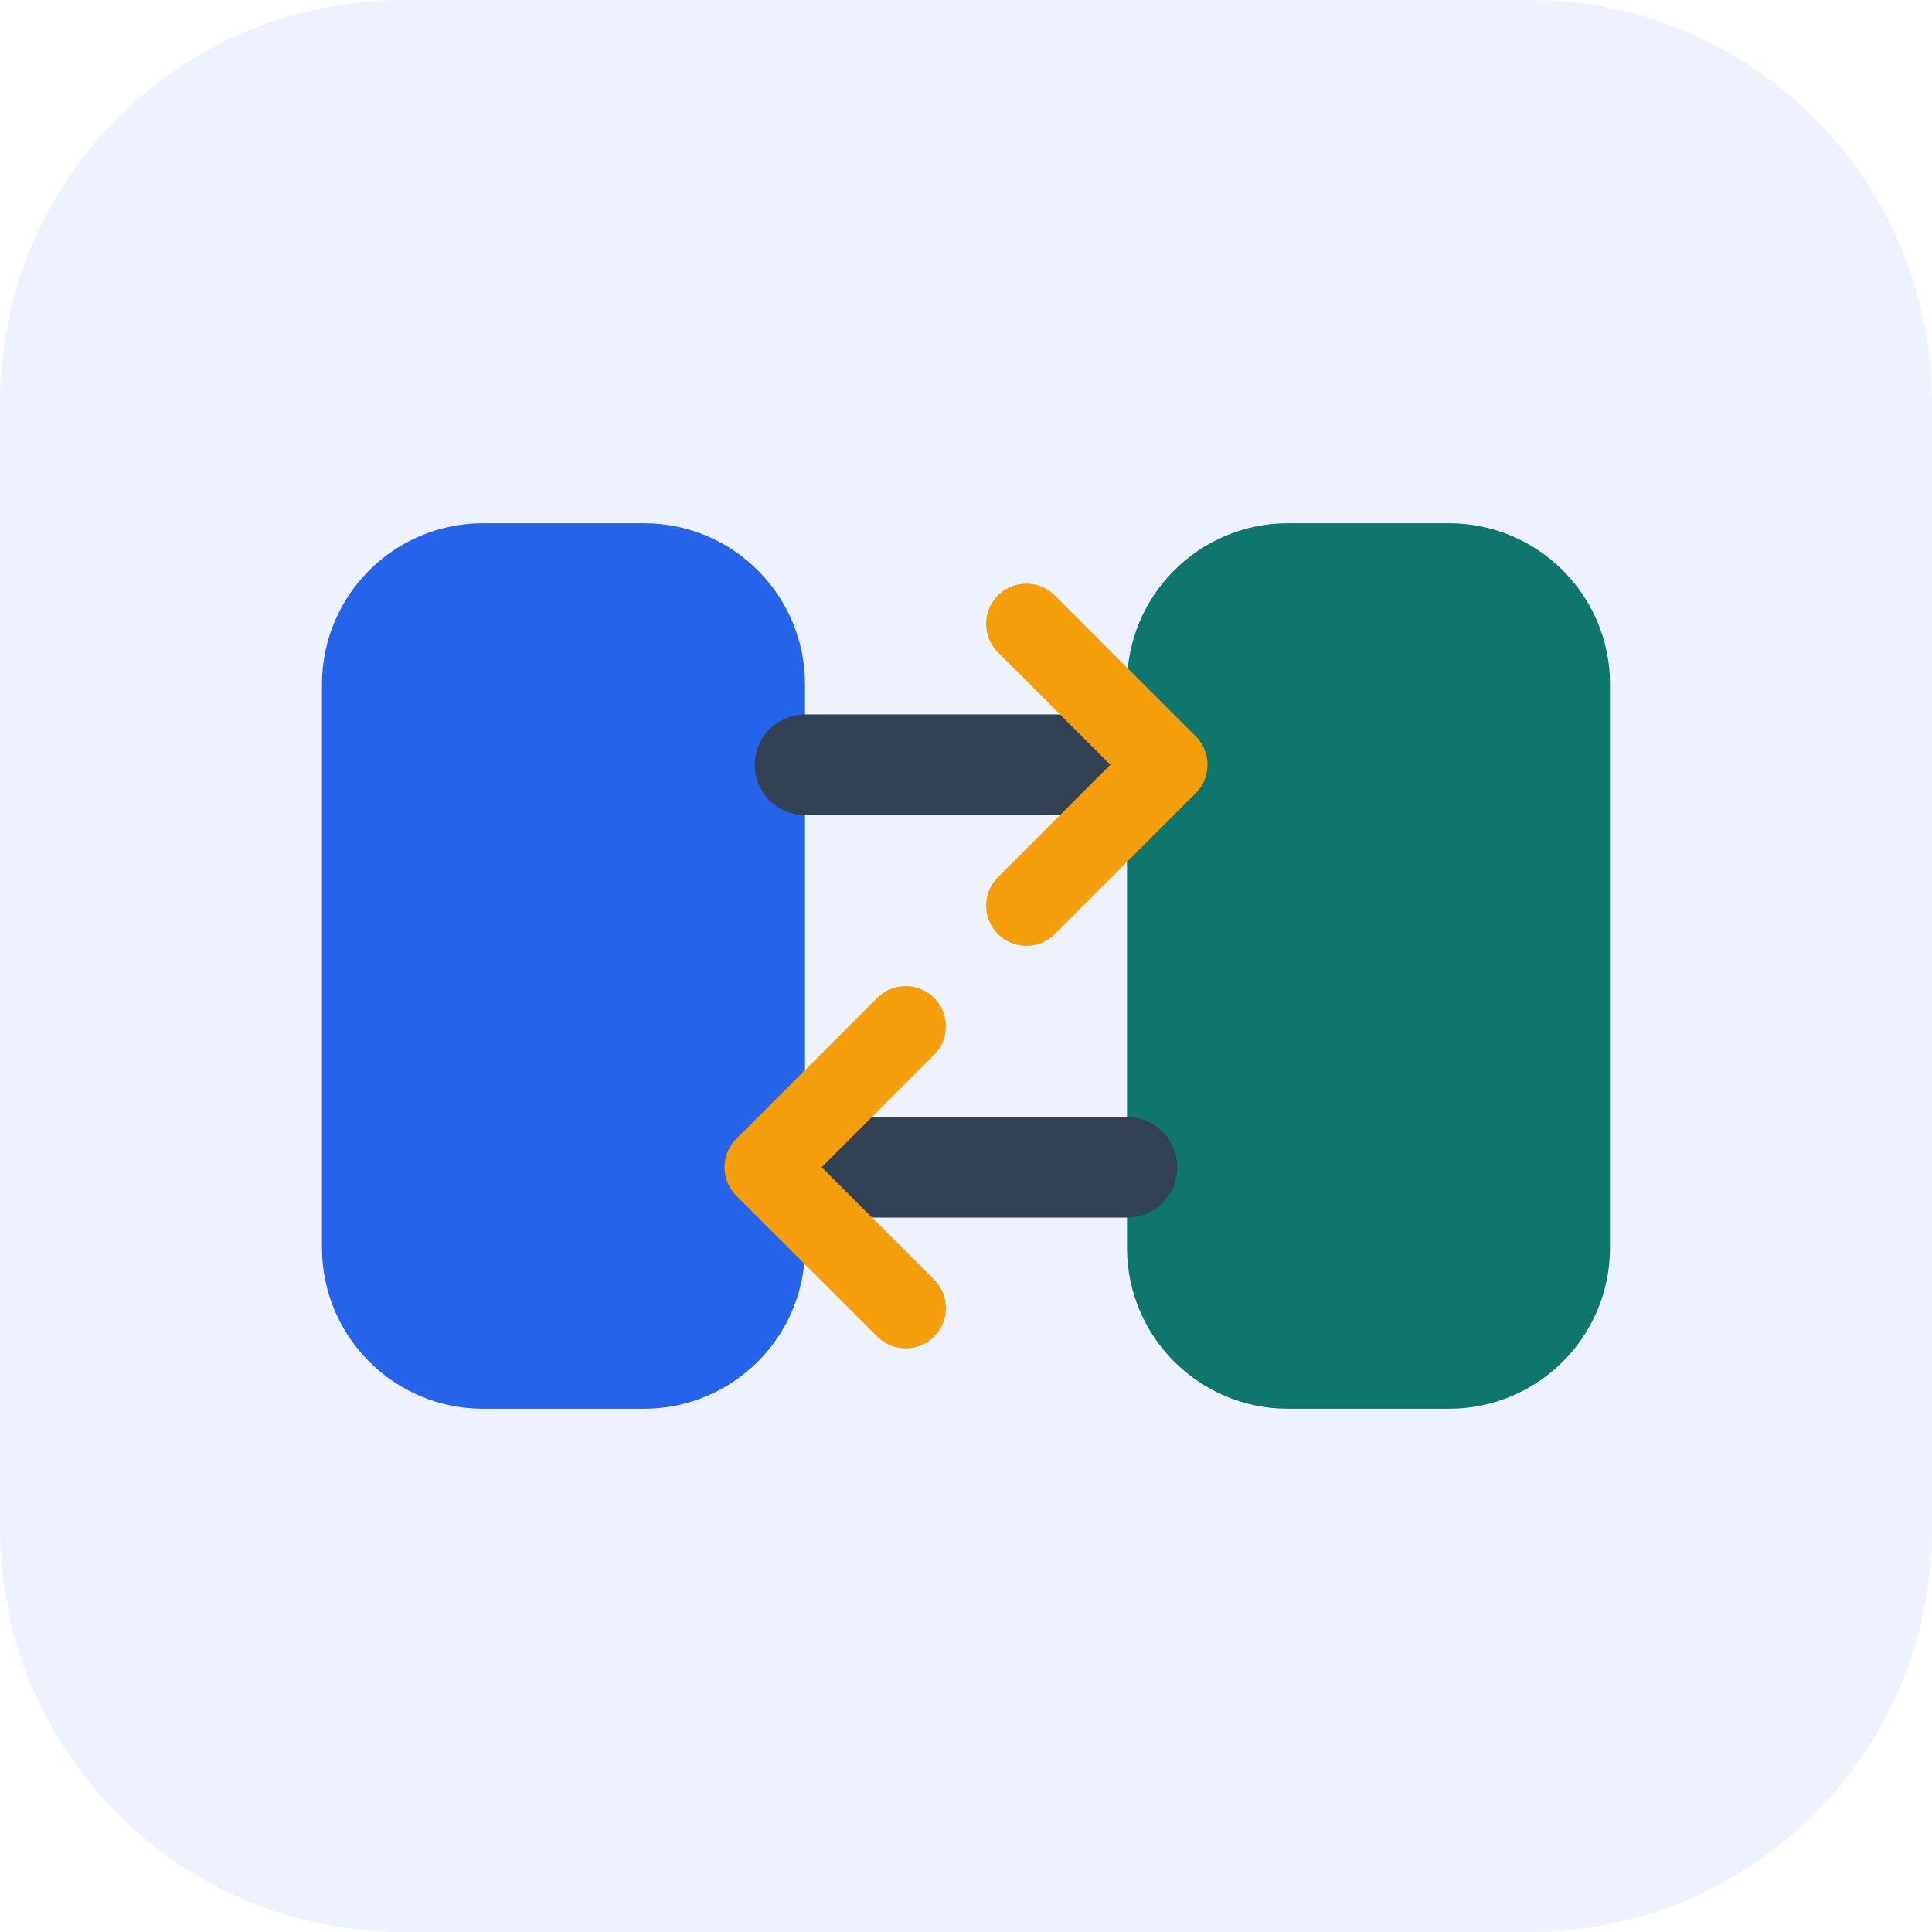
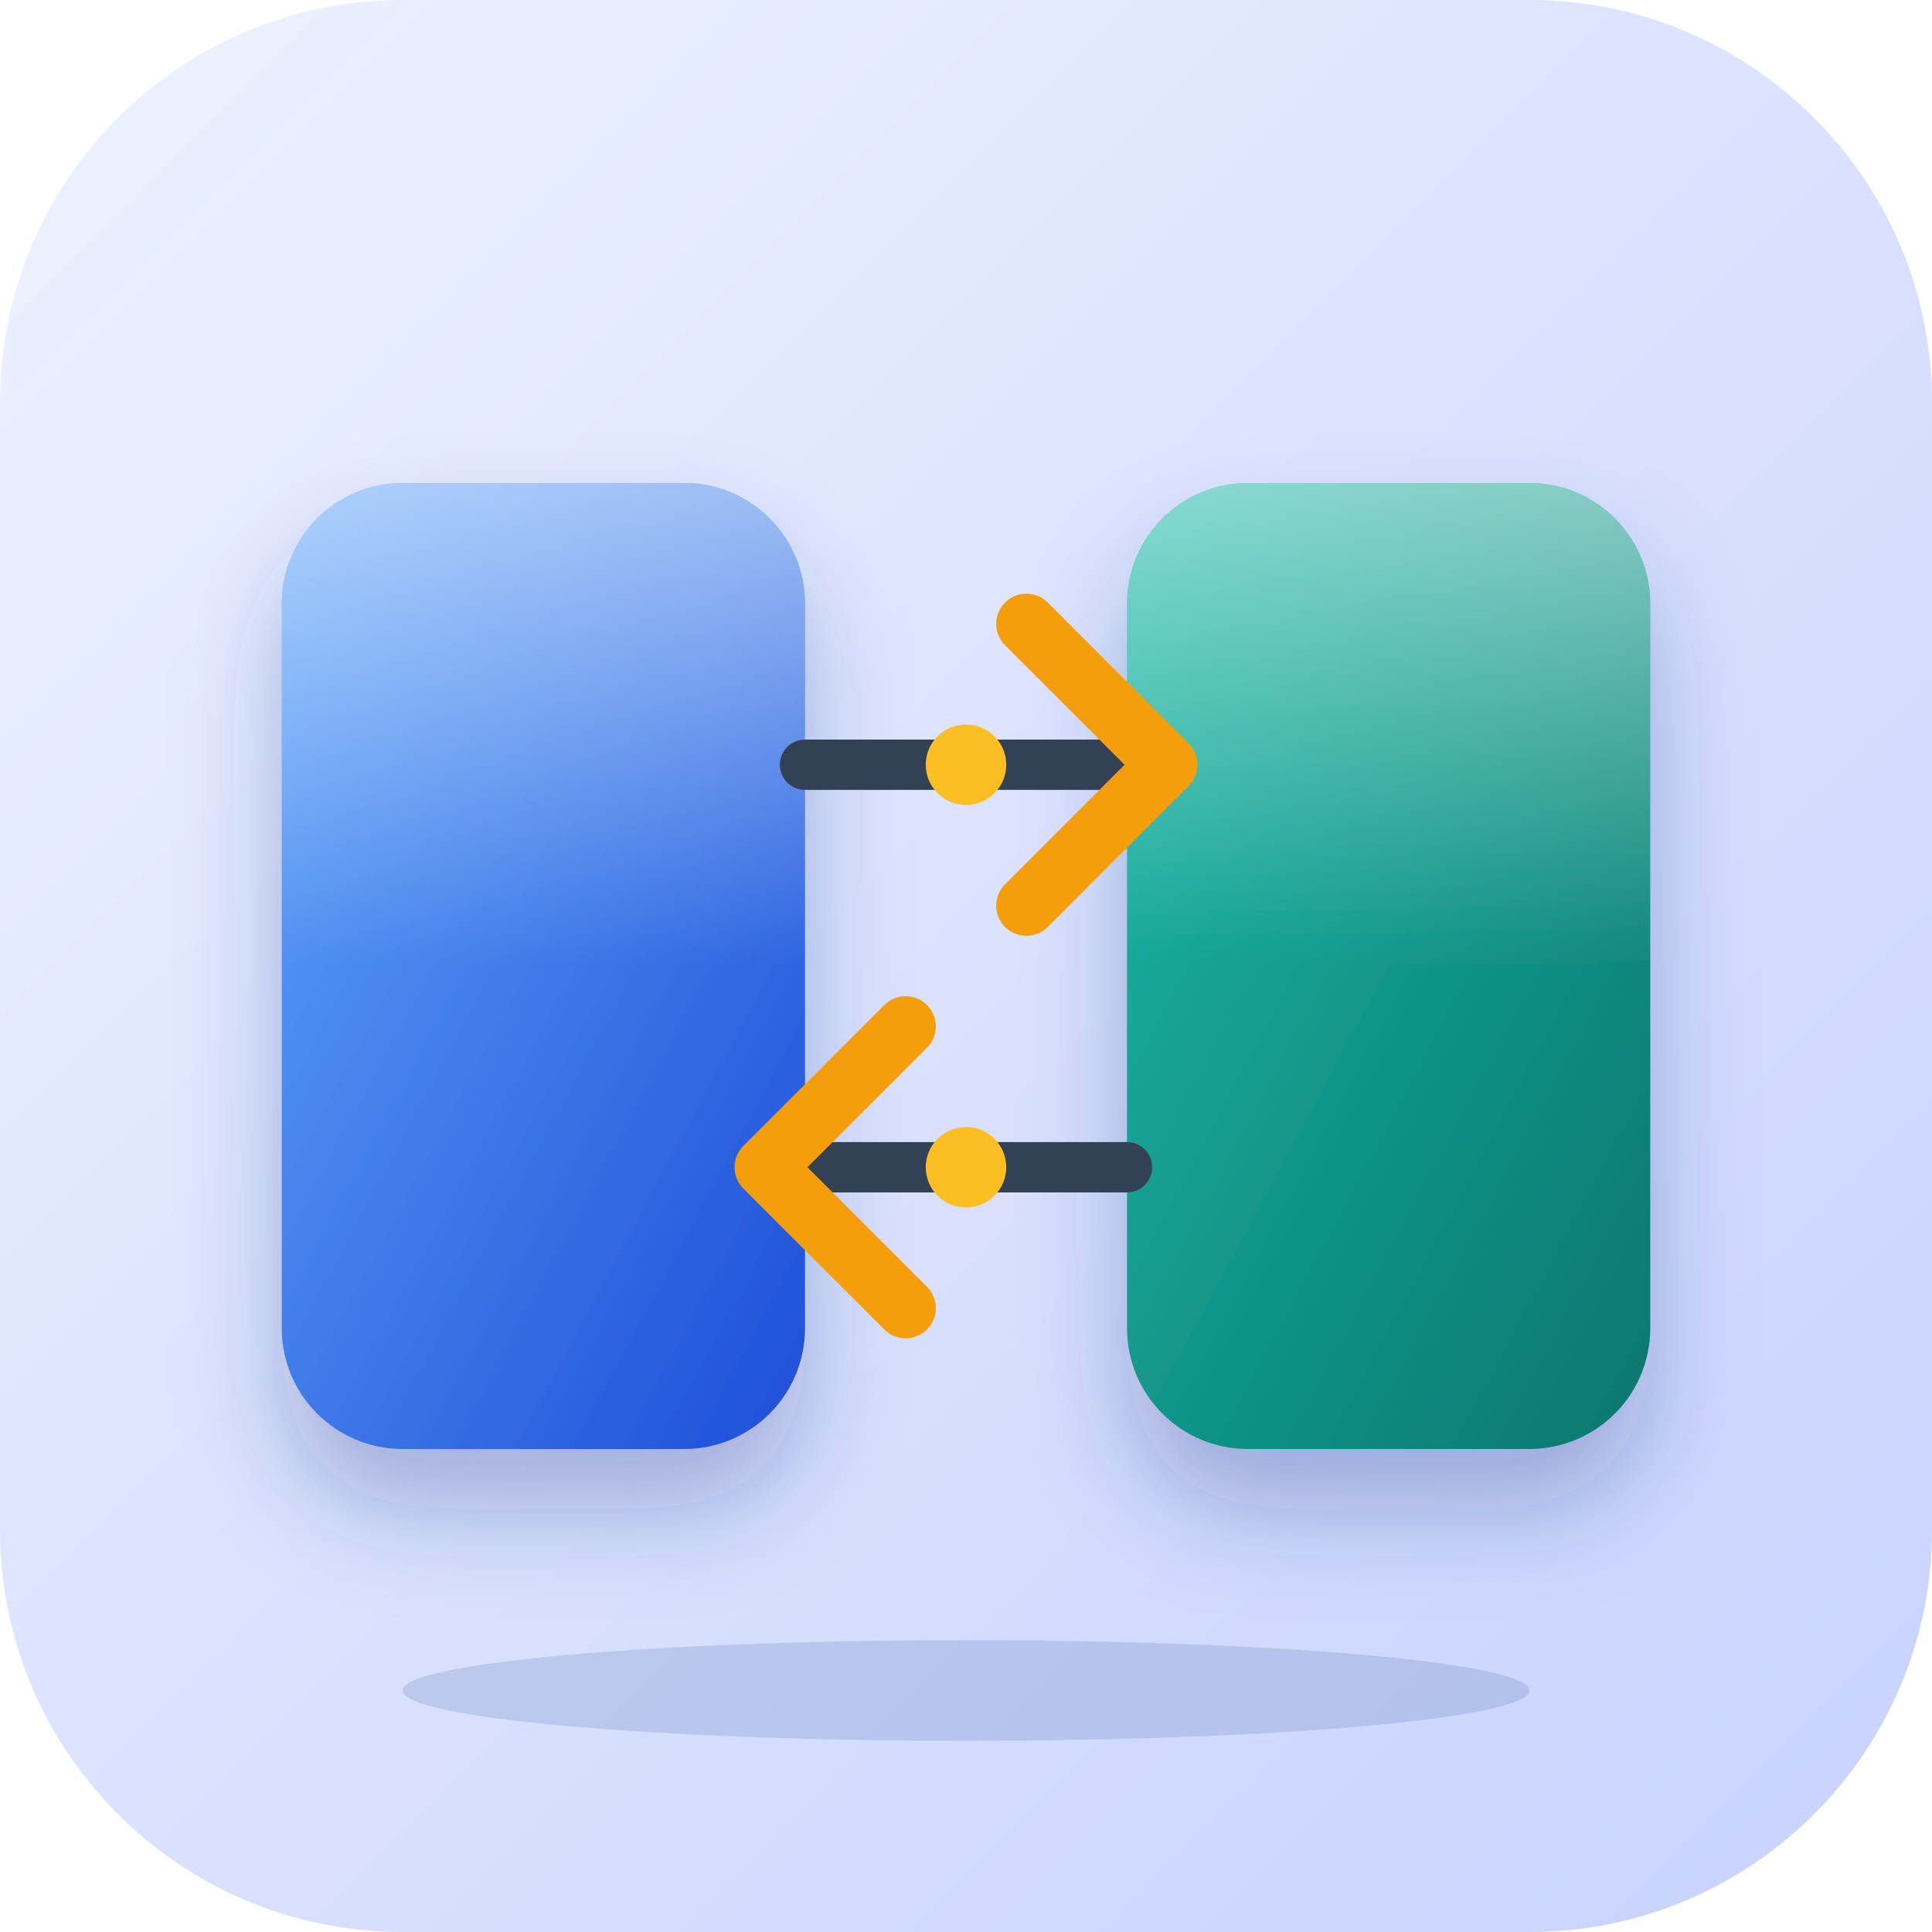
<svg xmlns="http://www.w3.org/2000/svg" width="96" height="96" viewBox="0 0 96 96" role="img" aria-labelledby="title desc">
-   <rect width="96" height="96" rx="20" fill="#eef2ff" />
-   <rect x="16" y="26" width="24" height="44" rx="8" fill="#2563eb" />
-   <rect x="56" y="26" width="24" height="44" rx="8" fill="#0f766e" />
-   <path d="M40 38h16M40 58h16" stroke="#334155" stroke-width="5" stroke-linecap="round" />
-   <path d="m51 31 7 7-7 7M45 51l-7 7 7 7" fill="none" stroke="#f59e0b" stroke-width="4" stroke-linecap="round" stroke-linejoin="round" />
+   <defs>
+     <linearGradient id="br-bg" x1="0" y1="0" x2="1" y2="1">
+       <stop offset="0" stop-color="#eef2ff" />
+       <stop offset="1" stop-color="#c7d2fe" />
+     </linearGradient>
+     <linearGradient id="br-blue" x1="0" y1="0" x2="1" y2="1">
+       <stop offset="0" stop-color="#60a5fa" />
+       <stop offset="1" stop-color="#1d4ed8" />
+     </linearGradient>
+     <linearGradient id="br-teal" x1="0" y1="0" x2="1" y2="1">
+       <stop offset="0" stop-color="#14b8a6" />
+       <stop offset="1" stop-color="#0f766e" />
+     </linearGradient>
+     <linearGradient id="br-hi" x1="0" y1="0" x2="0" y2="1">
+       <stop offset="0" stop-color="#ffffff" stop-opacity="0.5" />
+       <stop offset="0.5" stop-color="#ffffff" stop-opacity="0" />
+     </linearGradient>
+     <filter id="br-shadow" x="-20%" y="-20%" width="140%" height="140%">
+       <feDropShadow dx="0" dy="3" stdDeviation="2.5" flood-color="#1e3a8a" flood-opacity="0.3" />
+     </filter>
+   </defs>
+   <rect width="96" height="96" rx="20" fill="url(#br-bg)" />
+   <ellipse cx="48" cy="84" rx="28" ry="2.5" fill="#1e3a8a" opacity="0.15" />
+   <g filter="url(#br-shadow)">
+     <rect x="14" y="24" width="26" height="48" rx="6" fill="url(#br-blue)" />
+     <rect x="14" y="24" width="26" height="48" rx="6" fill="url(#br-hi)" />
+     <rect x="56" y="24" width="26" height="48" rx="6" fill="url(#br-teal)" />
+     <rect x="56" y="24" width="26" height="48" rx="6" fill="url(#br-hi)" />
+   </g>
+   <g stroke="#334155" stroke-width="2.5" stroke-linecap="round" fill="none">
+     <path d="M40 38h16" />
+     <path d="M40 58h16" />
+   </g>
+   <g stroke="#f59e0b" stroke-width="3" stroke-linecap="round" stroke-linejoin="round" fill="none">
+     <path d="m51 31 7 7-7 7" />
+     <path d="m45 51-7 7 7 7" />
+   </g>
+   <g fill="#fbbf24">
+     <circle cx="48" cy="38" r="2">
+       <animate attributeName="cx" values="40;56;40" dur="2.6s" repeatCount="indefinite" />
+       <animate attributeName="opacity" values="0;1;0" dur="2.6s" repeatCount="indefinite" />
+     </circle>
+     <circle cx="48" cy="58" r="2">
+       <animate attributeName="cx" values="56;40;56" dur="2.6s" begin="1.3s" repeatCount="indefinite" />
+       <animate attributeName="opacity" values="0;1;0" dur="2.6s" begin="1.3s" repeatCount="indefinite" />
+     </circle>
+   </g>
</svg>
